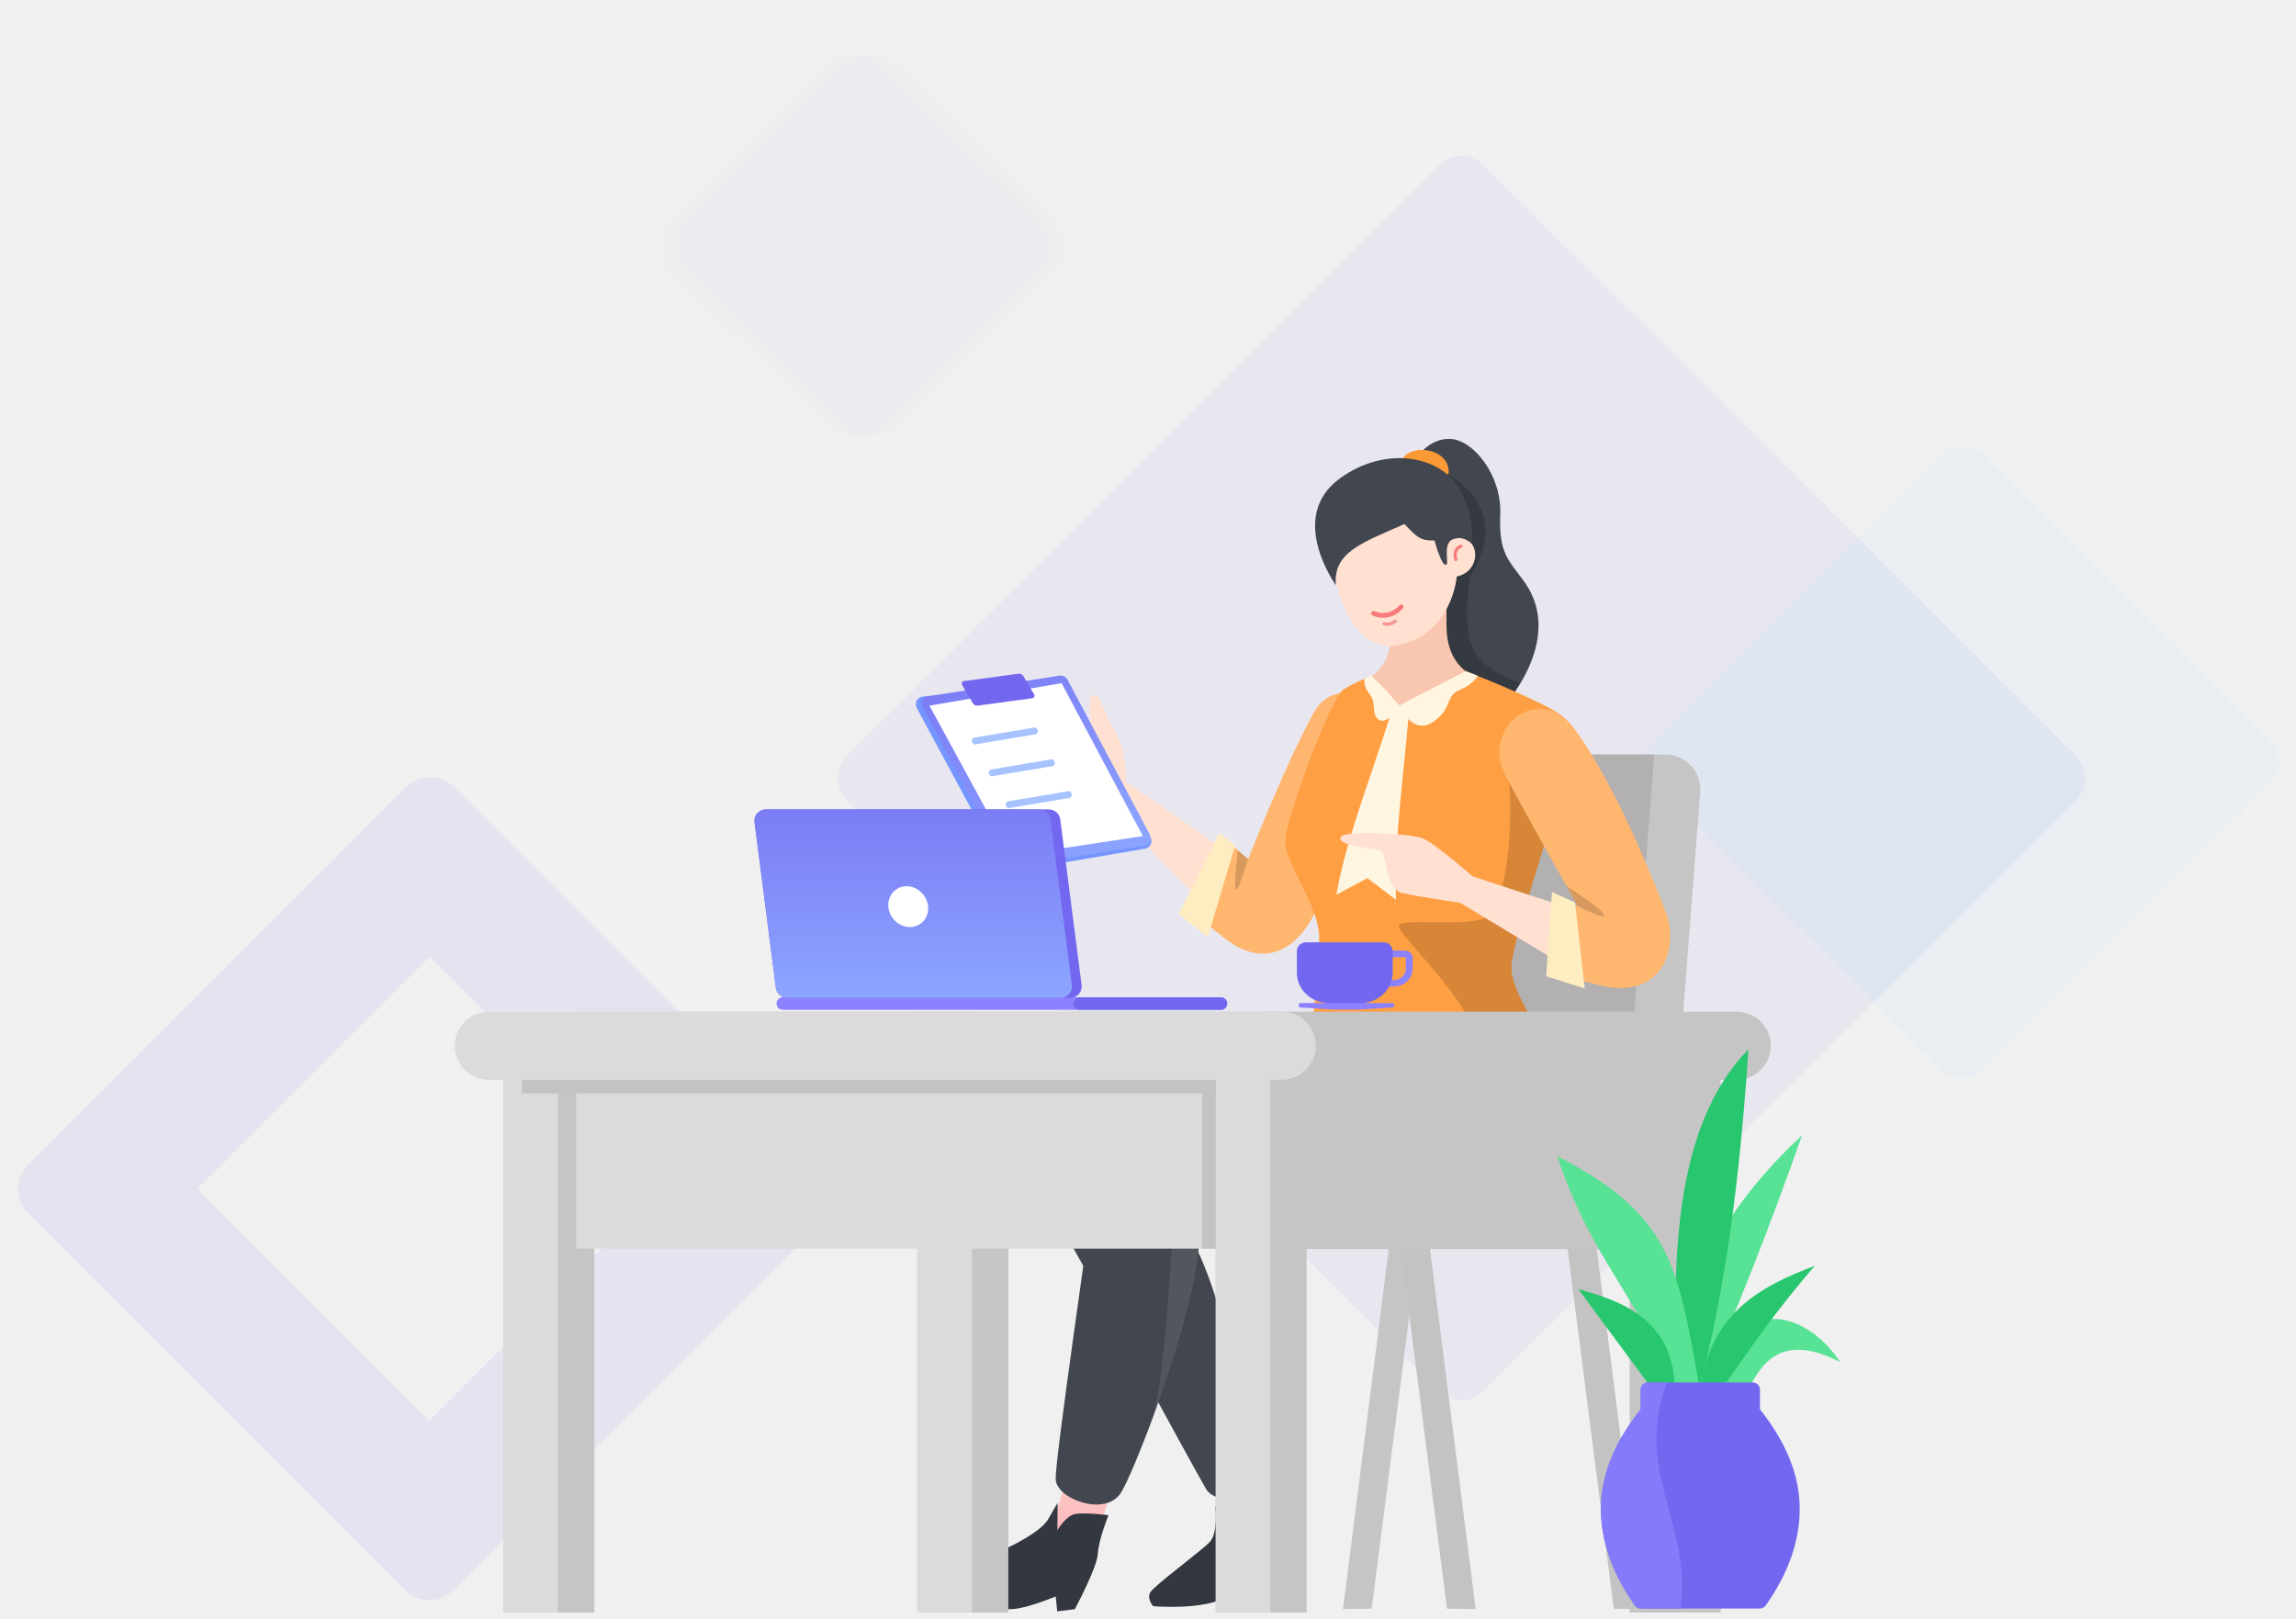
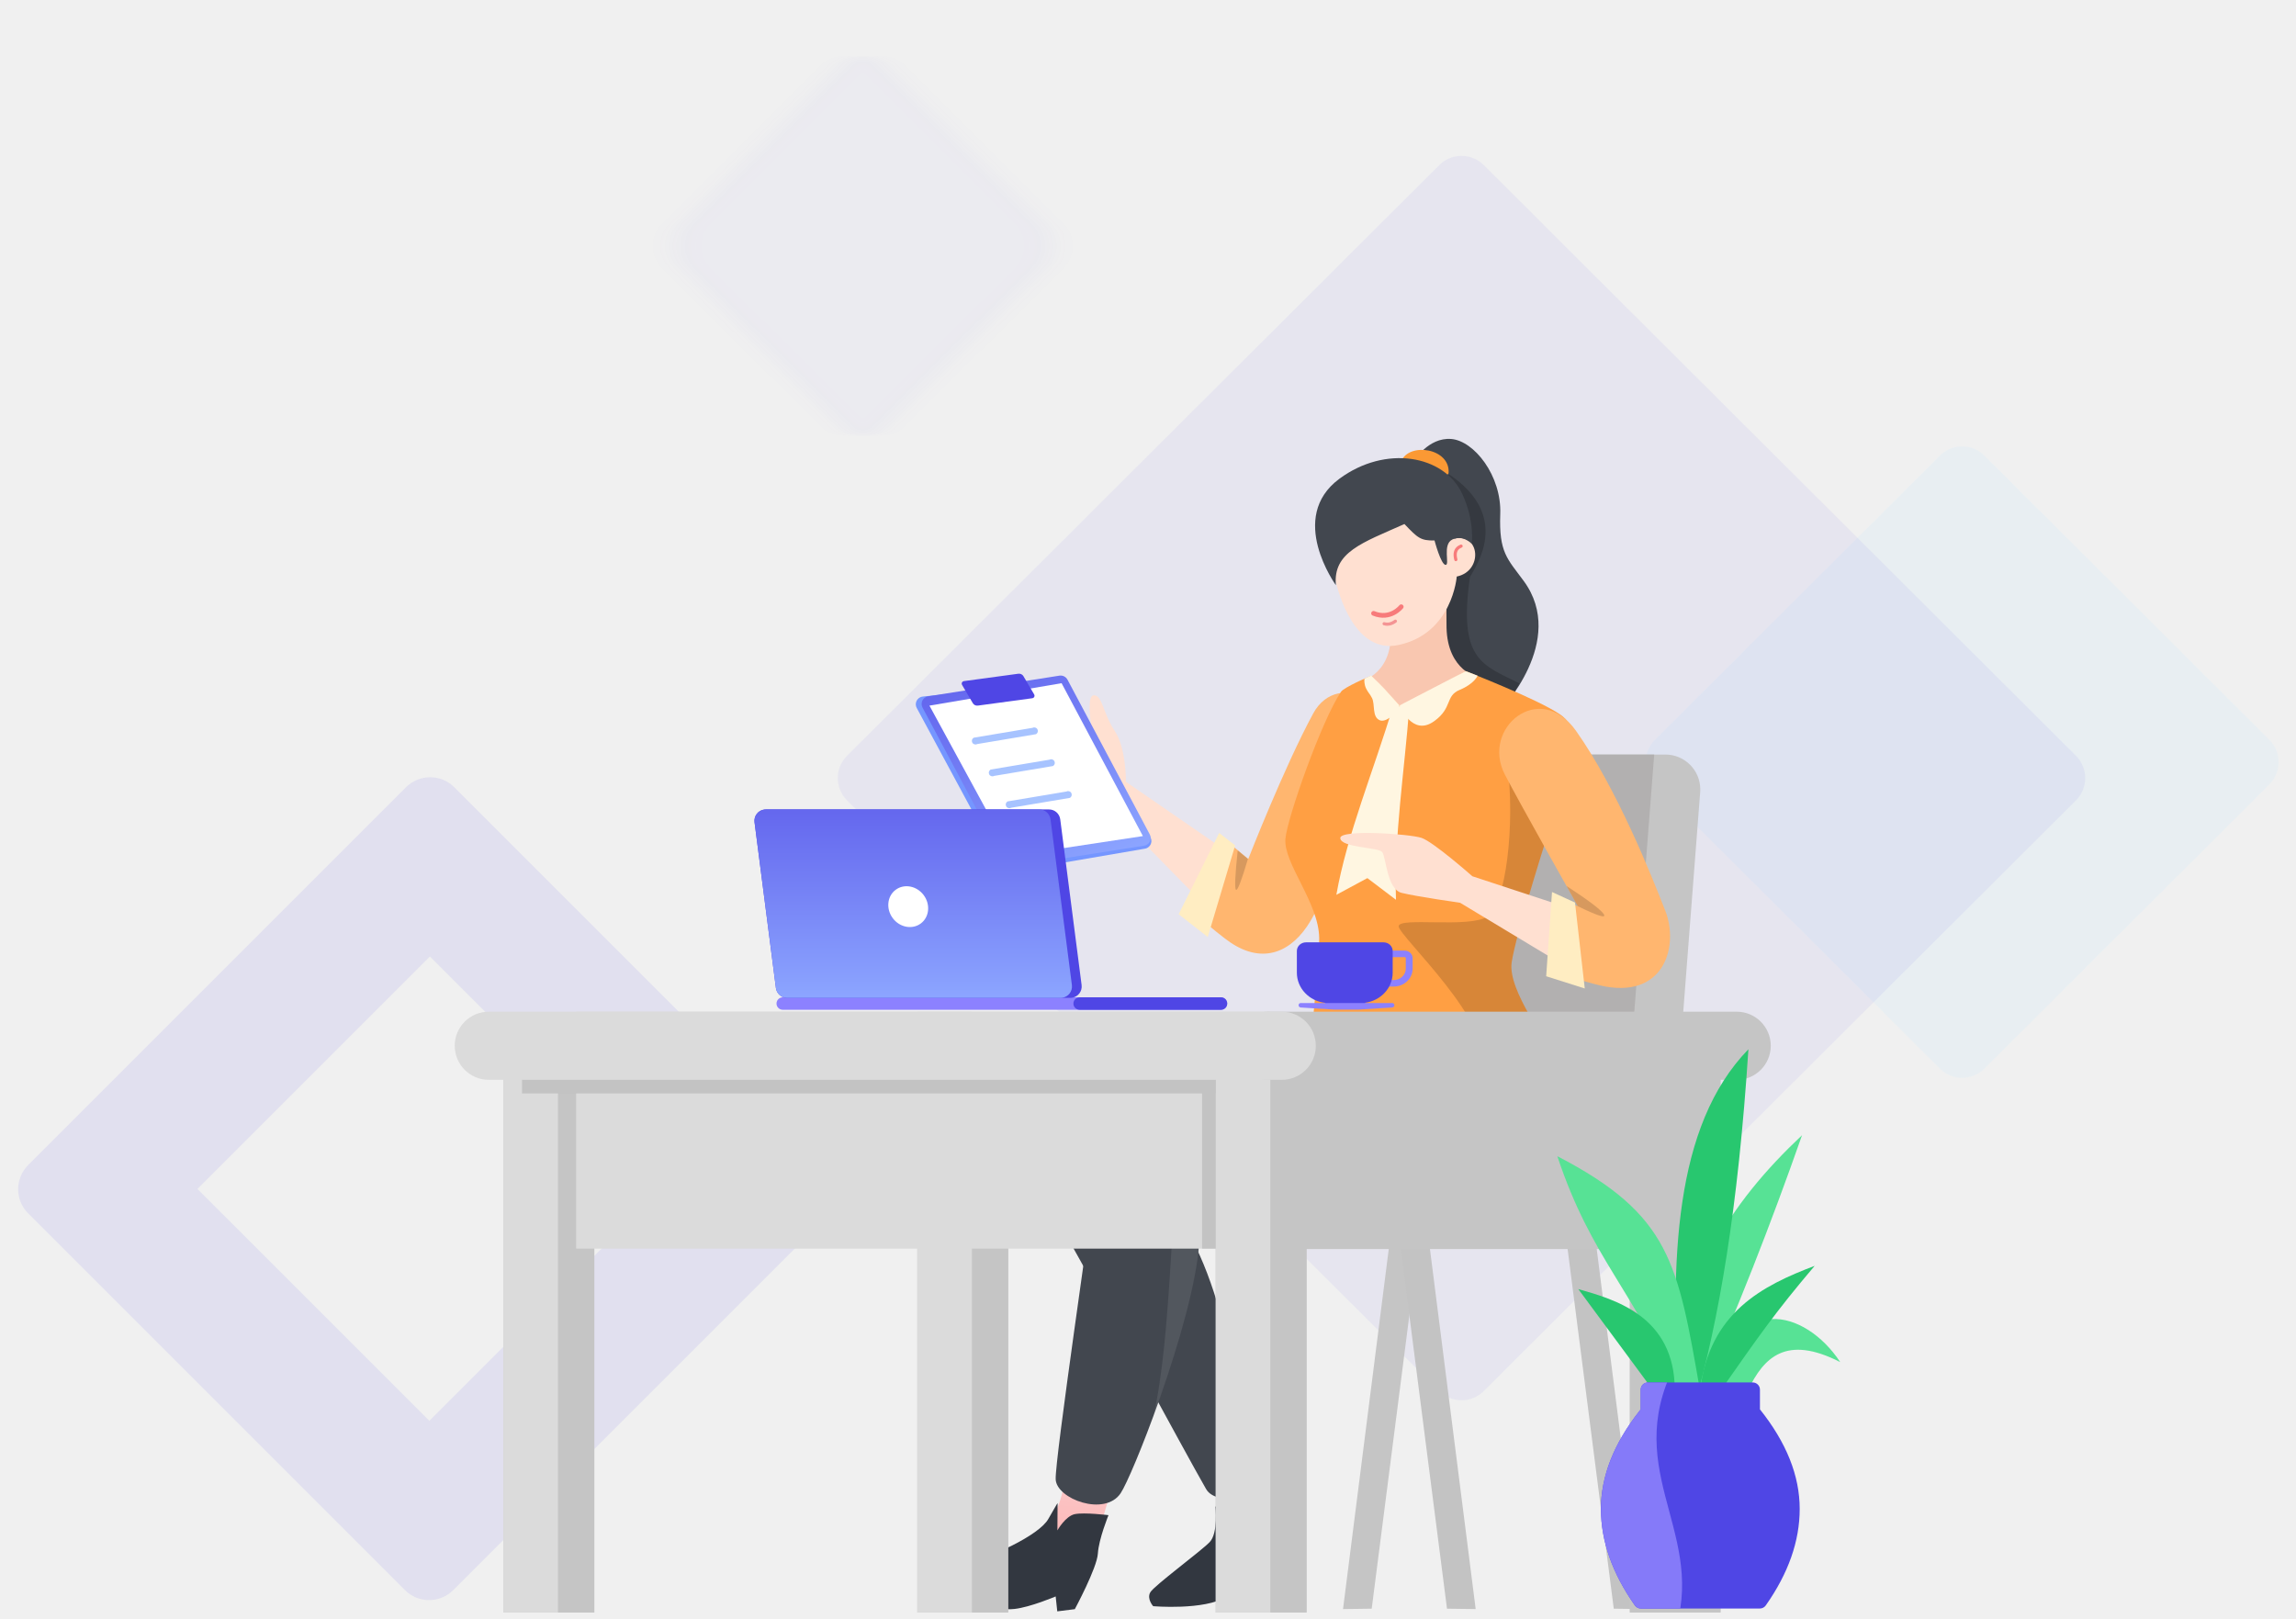
<svg xmlns="http://www.w3.org/2000/svg" xmlns:xlink="http://www.w3.org/1999/xlink" width="729" height="514" viewBox="0 0 729 514">
  <defs>
    <linearGradient id="kpqr7itldb" x1="43.252%" x2="50%" y1="-28.186%" y2="91.05%">
      <stop offset="0%" stop-color="#FDC6C6" />
      <stop offset="100%" stop-color="#FAB2B2" />
    </linearGradient>
    <linearGradient id="q05xt45e8c" x1="42.314%" x2="50%" y1="8.689%" y2="71.69%">
      <stop offset="0%" stop-color="#FDC6C6" />
      <stop offset="100%" stop-color="#FAB2B2" />
    </linearGradient>
    <linearGradient id="l8z1bwfb9d" x1="68.669%" x2="68.669%" y1="-53.107%" y2="100%">
-       <stop offset="0%" stop-color="#7367F0" />
+       <stop offset="0%" stop-color="#4F46E5" />
      <stop offset="100%" stop-color="#8CA5FF" />
    </linearGradient>
    <linearGradient id="r7aafpcz8e" x1="68.669%" x2="68.669%" y1="-53.107%" y2="100%">
-       <stop offset="0%" stop-color="#7367F0" />
+       <stop offset="0%" stop-color="#4F46E5" />
      <stop offset="100%" stop-color="#8CA5FF" />
    </linearGradient>
    <filter id="ukf92uhlha" width="119.7%" height="119.7%" x="-9.8%" y="-9.8%" filterUnits="objectBoundingBox">
      <feGaussianBlur in="SourceGraphic" stdDeviation="3" />
    </filter>
    <path id="808ztuxuif" d="M14.916.122H48.19c1.267 0 2.294 1.02 2.294 2.279v6.267c8.414 10.54 12.621 21.08 12.621 31.62 0 10.215-3.592 20.43-10.777 30.646-.43.61-1.132.973-1.882.973H12.66c-.75 0-1.452-.363-1.881-.973C3.593 60.718 0 50.503 0 40.288 0 29.946 4.05 19.605 12.15 9.264l.471-.596V2.4c0-1.259 1.027-2.28 2.295-2.28z" />
  </defs>
  <g fill="none" fill-rule="evenodd">
    <g>
      <g>
        <g>
          <path fill="#BFE7FF" d="M558.525 155.012l127.818.157c5.513.007 9.98 4.475 9.988 9.988l.157 127.818c.006 5.523-4.465 10.006-9.988 10.013h-.025l-127.818-.157c-5.513-.007-9.98-4.475-9.988-9.988l-.157-127.818c-.006-5.523 4.465-10.006 9.988-10.013h.025z" opacity=".15" transform="translate(-113, -277) translate(113, 290) translate(0.5, 0) translate(622.5, 229) rotate(-45) translate(-622.5, -229)" />
-           <path fill="#7367F0" d="M237.807 19.423l71.218.088c5.514.006 9.981 4.474 9.988 9.987l.088 71.219c.006 5.522-4.465 10.005-9.988 10.012h-.025l-71.218-.088c-5.513-.006-9.98-4.474-9.988-9.987l-.087-71.219c-.007-5.523 4.465-10.005 9.988-10.012h.024z" filter="url(#ukf92uhlha)" opacity=".038" transform="translate(-113, -277) translate(113, 290) translate(0.5, 0) translate(273.4478, 65.07592) rotate(-45) translate(-273.4478, -65.07592)" />
-           <path fill="#7367F0" d="M330.589 91.106l265.6.327c5.513.007 9.981 4.474 9.988 9.987l.326 265.6c.007 5.524-4.465 10.006-9.988 10.013h-.024l-265.6-.326c-5.514-.007-9.981-4.475-9.988-9.988l-.327-265.6c-.006-5.523 4.465-10.006 9.988-10.013h.025z" opacity=".066" transform="translate(-113, -277) translate(113, 290) translate(0.5, 0) translate(463.5398, 234.0697) rotate(-45) translate(-463.5398, -234.0697)" />
-           <path fill="#7367F0" fill-rule="nonzero" d="M220.715 269c6.005 0 10.873 4.856 10.873 10.846v169.198c0 5.99-4.868 10.846-10.873 10.846H51.102c-6.005 0-10.873-4.856-10.873-10.846V279.846c0-5.99 4.868-10.846 10.873-10.846h169.613zm-32.618 43.384H83.72v104.121h104.377V312.384z" opacity=".09" transform="translate(-113, -277) translate(113, 290) translate(0.5, 0) translate(135.9084, 364.445) rotate(-45) translate(-135.9084, -364.445)" />
+           <path fill="#4F46E5" d="M237.807 19.423l71.218.088c5.514.006 9.981 4.474 9.988 9.987l.088 71.219c.006 5.522-4.465 10.005-9.988 10.012h-.025l-71.218-.088c-5.513-.006-9.98-4.474-9.988-9.987l-.087-71.219c-.007-5.523 4.465-10.005 9.988-10.012h.024z" filter="url(#ukf92uhlha)" opacity=".038" transform="translate(-113, -277) translate(113, 290) translate(0.5, 0) translate(273.4478, 65.07592) rotate(-45) translate(-273.4478, -65.07592)" />
+           <path fill="#4F46E5" d="M330.589 91.106l265.6.327c5.513.007 9.981 4.474 9.988 9.987l.326 265.6c.007 5.524-4.465 10.006-9.988 10.013h-.024l-265.6-.326c-5.514-.007-9.981-4.475-9.988-9.988l-.327-265.6c-.006-5.523 4.465-10.006 9.988-10.013h.025z" opacity=".066" transform="translate(-113, -277) translate(113, 290) translate(0.5, 0) translate(463.5398, 234.0697) rotate(-45) translate(-463.5398, -234.0697)" />
+           <path fill="#4F46E5" fill-rule="nonzero" d="M220.715 269c6.005 0 10.873 4.856 10.873 10.846v169.198c0 5.99-4.868 10.846-10.873 10.846H51.102c-6.005 0-10.873-4.856-10.873-10.846V279.846c0-5.99 4.868-10.846 10.873-10.846h169.613zm-32.618 43.384H83.72v104.121h104.377V312.384z" opacity=".09" transform="translate(-113, -277) translate(113, 290) translate(0.5, 0) translate(135.9084, 364.445) rotate(-45) translate(-135.9084, -364.445)" />
        </g>
        <g>
          <g>
            <path fill="#C5C5C5" d="M71.522 134.586L54.153 271.344 63.26 271.224 80.628 135.866z" transform="translate(-113, -277) translate(113, 290) translate(143.5, 122) translate(228.7688, 104.5922)" />
            <path fill="#C3C3C3" d="M87.166 134.586L69.798 271.344 78.904 271.224 96.273 135.866z" transform="translate(-113, -277) translate(113, 290) translate(143.5, 122) translate(228.7688, 104.5922) translate(83.03507, 202.9649) scale(-1, 1) translate(-83.03507, -202.9649)" />
            <path fill="#C3C3C3" d="M140.116 134.586L122.747 271.344 131.854 271.224 149.222 135.866z" transform="translate(-113, -277) translate(113, 290) translate(143.5, 122) translate(228.7688, 104.5922) translate(135.985, 202.9649) scale(-1, 1) translate(-135.985, -202.9649)" />
            <path fill="#C5C5C5" d="M0 144.995v-6.4c0-6.123 4.964-11.087 11.088-11.087h65.797c5.72 0 10.501-4.352 11.039-10.046L98.06 10.046C98.6 4.351 103.381 0 109.101 0h47.4c6.124 0 11.088 4.964 11.088 11.088 0 .284-.01.569-.033.852l-10.324 133.907c-.445 5.776-5.262 10.236-11.055 10.236H11.088C4.964 156.083 0 151.119 0 144.995z" transform="translate(-113, -277) translate(113, 290) translate(143.5, 122) translate(228.7688, 104.5922)" />
            <path fill="#B2B0B0" d="M152.955 0l-10.162 131.442c-.446 5.775-5.263 10.233-11.055 10.233H0v-3.442c0-6.123 4.964-11.088 11.088-11.088h65.587c5.72 0 10.5-4.35 11.04-10.043L97.846 10.043C98.386 4.35 103.167 0 108.886 0h44.069z" transform="translate(-113, -277) translate(113, 290) translate(143.5, 122) translate(228.7688, 104.5922)" />
          </g>
          <g>
            <g>
              <path fill="url(#kpqr7itldb)" d="M93.573 133.787s-7.523 18.04-1.356 22.82c6.176 4.784 18.188 16.61 18.188 16.61l-38.92-8.441 9.608-33.095 12.48 2.106z" transform="translate(-113, -277) translate(113, 290) translate(143.5, 122) translate(268.2937, 188.5) scale(-1, 1) translate(-268.2937, -188.5) translate(149.7937, 0) translate(53.06011, 197.6413)" />
              <path fill="#323740" d="M91.338 145.666s-.956 8.465 1.804 11.354c2.76 2.887 17.704 13.883 18.874 15.969 1.17 2.088-.923 4.39-.923 4.39s-16.14 1.402-23.4-3.009c-5.24-3.186-13.057-8.906-13.057-8.906l-2.07 5.625-5.868-.24s-.777-6.931.615-10.254c1.393-3.325 8.564-20.241 8.564-20.241s2.76 2.479 5.694 3.728c2.933 1.248 6.607 4.668 6.607 4.668l3.16-3.084z" transform="translate(-113, -277) translate(113, 290) translate(143.5, 122) translate(268.2937, 188.5) scale(-1, 1) translate(-268.2937, -188.5) translate(149.7937, 0) translate(53.06011, 197.6413)" />
              <path fill="#42474F" d="M28.463.045c13.085.584 85.914 16.67 99.146 19.404 13.232 2.733 24.418 17.522 14.328 34.647-11.332 19.223-40.572 73.817-47.671 86.124-3.514 6.092-21.24 2.676-17.077-7.548 7.762-19.059 11.367-66.937 31.157-84.395 0 0-66.554 11.568-95.303-1.682C-7.85 36.962-3.124-1.365 28.463.045z" transform="translate(-113, -277) translate(113, 290) translate(143.5, 122) translate(268.2937, 188.5) scale(-1, 1) translate(-268.2937, -188.5) translate(149.7937, 0) translate(53.06011, 197.6413)" />
            </g>
            <g>
              <path fill="#FFE0D1" d="M82.631 28.292s-.148-10.633 3.577-16.19C89.932 6.545 90.08.642 92.898.835c2.82.193.028 13.913.028 13.913s3.577-1.364 6.146-3.09c2.569-1.726 10.36-10.235 12.18-8.727 3.087 2.57-1.885 17.06-4.593 19.958C103.942 25.787 89.1 35.318 89.1 35.318L52.747 72.442l-6.825-18.86 36.71-25.29z" transform="translate(-113, -277) translate(113, 290) translate(143.5, 122) translate(268.2937, 188.5) scale(-1, 1) translate(-268.2937, -188.5) translate(149.7937, 0) translate(90.17256, 84.95714)" />
              <path fill="#FFB66F" d="M2.218 24.785c6.087 14.1 17.232 40 21.827 47.728 5.758 9.678 14.838 13.941 25.47 6.761 1.88-1.27 5.688-4.334 11.42-9.19L50.53 47.217 43.78 52.78S32.358 23.534 23.168 6.593C15.21-8.064-7.047 3.35 2.218 24.785z" transform="translate(-113, -277) translate(113, 290) translate(143.5, 122) translate(268.2937, 188.5) scale(-1, 1) translate(-268.2937, -188.5) translate(149.7937, 0) translate(90.17256, 84.95714)" />
              <path fill="#000" fill-opacity=".16" d="M43.9 52.794c2.045 6.929 3.307 10.193 3.785 9.791.478-.4.295-4.57-.548-12.507l-3.238 2.716z" transform="translate(-113, -277) translate(113, 290) translate(143.5, 122) translate(268.2937, 188.5) scale(-1, 1) translate(-268.2937, -188.5) translate(149.7937, 0) translate(90.17256, 84.95714)" />
              <path fill="#FFEDC2" d="M47.944 48.482L56.645 77.584 65.887 70.34 53.024 44.541z" transform="translate(-113, -277) translate(113, 290) translate(143.5, 122) translate(268.2937, 188.5) scale(-1, 1) translate(-268.2937, -188.5) translate(149.7937, 0) translate(90.17256, 84.95714)" />
            </g>
            <g>
              <g>
                <path fill="#42474F" d="M28.359 4.77S22.321-1.653 15.347.408C8.374 2.468 2.067 15.102 5.062 26.977c2.98 11.876.741 14.32-2.874 22.324-9.71 21.53 16.049 38.844 16.049 38.844l28.073-5.96-10.028-52.44L28.359 4.77z" transform="translate(-113, -277) translate(113, 290) translate(143.5, 122) translate(268.2937, 188.5) scale(-1, 1) translate(-268.2937, -188.5) translate(149.7937, 0) translate(35.1804, 0) translate(33.16312, 49.21262) rotate(12) translate(-33.16312, -49.21262) translate(9.663122, 4.712621)" />
                <path fill="#000" fill-opacity=".199" d="M18.14 11.452c-16.353 17.123-2.169 29.947.503 33.097C27.826 69.656 20.52 72.6 10.3 80.817l5.495 6.27 15.753-6.576-.506-70.436-12.902 1.377z" transform="translate(-113, -277) translate(113, 290) translate(143.5, 122) translate(268.2937, 188.5) scale(-1, 1) translate(-268.2937, -188.5) translate(149.7937, 0) translate(35.1804, 0) translate(33.16312, 49.21262) rotate(12) translate(-33.16312, -49.21262) translate(9.663122, 4.712621)" />
              </g>
              <path fill="#F9C7B0" d="M25.565 80.199s9.968-2.001 10.264-15.966c.296-13.965-1.346-18.732-1.346-18.732l18.798-.339s.205 15.564.208 21.193c.008 13.688 10.557 15.276 10.557 15.276S61.853 92.458 44.82 93.415c-13.299.748-19.255-13.216-19.255-13.216z" transform="translate(-113, -277) translate(113, 290) translate(143.5, 122) translate(268.2937, 188.5) scale(-1, 1) translate(-268.2937, -188.5) translate(149.7937, 0) translate(35.1804, 0)" />
              <g>
                <path fill="#FB9934" d="M3.768 9.285C1.424 1.55 14.02-3.13 17.72 2.443c0 0 1.814 5.282-1.968 8.298C10.635 14.81 3.768 9.285 3.768 9.285z" transform="translate(-113, -277) translate(113, 290) translate(143.5, 122) translate(268.2937, 188.5) scale(-1, 1) translate(-268.2937, -188.5) translate(149.7937, 0) translate(35.1804, 0) translate(51.64186, 39.99331) rotate(12) translate(-51.64186, -39.99331) translate(26.64186, 9.99331)" />
                <path fill="#FFE0D1" d="M6.346 29.948c-8.386-.324-7.018 11.936 1.693 11.92 0 0 5.06 17.415 22.625 17.415 14.266 0 15.194-20.298 15.324-24.348.139-4.317.157-18.501.157-18.501l-40.126-.019.327 13.533z" transform="translate(-113, -277) translate(113, 290) translate(143.5, 122) translate(268.2937, 188.5) scale(-1, 1) translate(-268.2937, -188.5) translate(149.7937, 0) translate(35.1804, 0) translate(51.64186, 39.99331) rotate(12) translate(-51.64186, -39.99331) translate(26.64186, 9.99331)" />
                <path fill="#42474F" d="M10.746 37.508c1.427-.39 1.814-8.306 1.814-8.306 4.272-.847 5.024-1.81 8.253-7.1 14.338 3.052 24.073 3.984 25.332 14.47 0 0 10.768-24.212-8.1-32.817C21.452-3.805 3.942 3.298.887 16.498c-2.164 9.318.317 16.162.317 16.162s2.173-3.458 5.742-2.594c3.568.863 2.373 7.832 3.8 7.442z" transform="translate(-113, -277) translate(113, 290) translate(143.5, 122) translate(268.2937, 188.5) scale(-1, 1) translate(-268.2937, -188.5) translate(149.7937, 0) translate(35.1804, 0) translate(51.64186, 39.99331) rotate(12) translate(-51.64186, -39.99331) translate(26.64186, 9.99331)" />
                <path stroke="#F77B7B" stroke-linecap="round" stroke-width="1.5" d="M27.278 47.583s4.184 3.538 9.03.225" transform="translate(-113, -277) translate(113, 290) translate(143.5, 122) translate(268.2937, 188.5) scale(-1, 1) translate(-268.2937, -188.5) translate(149.7937, 0) translate(35.1804, 0) translate(51.64186, 39.99331) rotate(12) translate(-51.64186, -39.99331) translate(26.64186, 9.99331)" />
                <path stroke="#F49494" stroke-linecap="round" d="M30.033 51.744c1.322.555 2.576.554 3.673-.082" transform="translate(-113, -277) translate(113, 290) translate(143.5, 122) translate(268.2937, 188.5) scale(-1, 1) translate(-268.2937, -188.5) translate(149.7937, 0) translate(35.1804, 0) translate(51.64186, 39.99331) rotate(12) translate(-51.64186, -39.99331) translate(26.64186, 9.99331) translate(31.8695, 51.90594) rotate(2) translate(-31.8695, -51.90594)" />
                <path stroke="#F77B7B" stroke-linecap="round" d="M6.733 36.748c.526-1.896.292-3.553-1.594-4.31" transform="translate(-113, -277) translate(113, 290) translate(143.5, 122) translate(268.2937, 188.5) scale(-1, 1) translate(-268.2937, -188.5) translate(149.7937, 0) translate(35.1804, 0) translate(51.64186, 39.99331) rotate(12) translate(-51.64186, -39.99331) translate(26.64186, 9.99331) translate(6.058119, 34.59279) rotate(-13) translate(-6.058119, -34.59279)" />
              </g>
            </g>
            <g>
              <path fill="#FF9F43" d="M64.666 1.663c.229-.012 8.267 3.51 9.193 4.869 6.03 8.847 17.102 39.984 17.672 46.739.642 7.792-10.59 20.204-10.727 31.483-.123 11.281 4.804 45.247 2.893 48.42-1.896 3.173-14.358 18.245-16.958 18.306-2.614.062-4.566-7.851-8.526-7.68-3.945.173-12.171 10.664-15.719 10.59-3.532-.078-40.137-23.267-37.34-29.874 2.814-6.607 15.872-23.026 14.542-32.029-1.315-9-11.82-42.228-15.612-53.536-3.776-11.31-6.82-20.318.23-25.184C11.363 8.901 34.299 0 34.299 0l20.535 11.487s8.64-9.767 9.832-9.824z" transform="translate(-113, -277) translate(113, 290) translate(143.5, 122) translate(268.2937, 188.5) scale(-1, 1) translate(-268.2937, -188.5) translate(149.7937, 0) translate(30.63051, 78.10247)" />
              <path fill="#FFF6E1" d="M57.364 11.168c6.16 20.481 14.612 40.662 17.997 59.867l-9.847-5.305-9.082 6.882c.64-19.967-2.711-40.932-4.252-61.444h5.184z" transform="translate(-113, -277) translate(113, 290) translate(143.5, 122) translate(268.2937, 188.5) scale(-1, 1) translate(-268.2937, -188.5) translate(149.7937, 0) translate(30.63051, 78.10247)" />
              <path fill="#000" fill-opacity=".16" d="M21.39 26.894l-.234 1.656c-2.759 20.568.506 45.526 6.165 49.334 5.776 3.887 28.259.072 28.259 3.15 0 3.079-31.07 31.29-25.97 44.775 2.805 7.415 1.866 14.009-2.816 19.783l-1.36-.914c-10.612-7.198-21.878-16.387-20.28-20.162 2.814-6.607 15.872-23.026 14.542-32.029C18.434 83.847 8.702 52.88 4.571 40.41l-1.316-3.953C1.725 31.82.452 27.623.145 24l.949-.616c15.175-9.727 21.94-8.557 20.296 3.51z" transform="translate(-113, -277) translate(113, 290) translate(143.5, 122) translate(268.2937, 188.5) scale(-1, 1) translate(-268.2937, -188.5) translate(149.7937, 0) translate(30.63051, 78.10247)" />
              <path fill="#FFF6E1" d="M30.508 1.45L34.298 0l20.986 10.893s-3.946 10.04-10.933 5.04c-5.99-4.275-3.463-8.038-8.158-9.979-4.68-1.94-5.685-4.504-5.685-4.504z" transform="translate(-113, -277) translate(113, 290) translate(143.5, 122) translate(268.2937, 188.5) scale(-1, 1) translate(-268.2937, -188.5) translate(149.7937, 0) translate(30.63051, 78.10247)" />
              <path fill="#FFF6E1" d="M55.284 10.893c1.522 3.378 4.615 5.353 6.213 4.739 2.64-1.014 1.506-5.053 2.546-7.093.745-1.448 1.227-1.667 1.879-3.026.605-1.246.63-2.743.475-3.156l-2.065-.938c-1.891 1.784-3.277 3.148-4.157 4.094-1.096 1.18-2.727 2.972-4.89 5.38z" transform="translate(-113, -277) translate(113, 290) translate(143.5, 122) translate(268.2937, 188.5) scale(-1, 1) translate(-268.2937, -188.5) translate(149.7937, 0) translate(30.63051, 78.10247)" />
            </g>
            <g>
              <path fill="#FFE0D1" d="M62.81 53.159s12.356-10.92 16.138-12.188c3.782-1.268 25.934-2.79 25.795.074-.16 3.068-12.057 2.891-13.29 4.4-1.233 1.51-1.513 11.826-6.173 12.984-4.65 1.158-18.594 3.155-18.594 3.155L33.335 81.672 31.91 63.318l30.9-10.16z" transform="translate(-113, -277) translate(113, 290) translate(143.5, 122) translate(268.2937, 188.5) scale(-1, 1) translate(-268.2937, -188.5) translate(149.7937, 0) translate(0, 90.08435)" />
              <path fill="#FFB66F" d="M29.941 6.92C16.924 25.267 5.811 53.214 1.545 64.11c-4.266 10.896.037 27.33 18.795 24.104 2.112-.363 5.536-1.273 10.273-2.73l4.483-25.235-5.782 2.425S47.957 29.67 52.51 20.823C60.114 6.047 41.407-9.247 29.94 6.92z" transform="translate(-113, -277) translate(113, 290) translate(143.5, 122) translate(268.2937, 188.5) scale(-1, 1) translate(-268.2937, -188.5) translate(149.7937, 0) translate(0, 90.08435)" />
              <path fill="#000" fill-opacity=".16" d="M29.314 62.674c-6.314 3.08-9.073 3.942-8.28 2.587.795-1.354 4.745-4.356 11.852-9.005l-3.572 6.418z" transform="translate(-113, -277) translate(113, 290) translate(143.5, 122) translate(268.2937, 188.5) scale(-1, 1) translate(-268.2937, -188.5) translate(149.7937, 0) translate(0, 90.08435)" />
              <path fill="#FFEDC2" d="M30.217 61.508L27.12 88.795 39.366 84.908 37.518 58.166z" transform="translate(-113, -277) translate(113, 290) translate(143.5, 122) translate(268.2937, 188.5) scale(-1, 1) translate(-268.2937, -188.5) translate(149.7937, 0) translate(0, 90.08435)" />
            </g>
            <g transform="translate(-113, -277) translate(113, 290) translate(143.5, 122) translate(268.2937, 188.5) scale(-1, 1) translate(-268.2937, -188.5) translate(149.7937, 0) translate(30.1152, 191.9126)">
              <path fill="url(#q05xt45e8c)" d="M161.968 140.125s-.227 17.86 14.51 24.538c14.726 6.677 25.218 6.275 23.883 11.437-1.336 5.162-39.668 4.954-43.247.916-3.052-3.434-9.686-35.413-11.513-32.968l16.367-3.923z" />
              <path fill="#323740" d="M148.223 154.204s3.097 7.585 3.37 12.181c.274 4.598 7.323 17.669 7.323 17.669l5.57.698.509-4.739s8.061 3.431 13.118 3.979c5.057.549 22.402-1.51 25.85-4.374 3.45-2.862 1.708-6.892-8.248-9.348-9.955-2.457-25.423-9.633-28.367-14.828-2.943-5.196-2.96-5.062-2.96-5.062l.058 8.658s-2.548-4.557-5.555-5.165c-3.007-.608-10.668.331-10.668.331z" />
              <path fill="#42474F" d="M11.841.253c-16.506 24.839-14.892 42.806 4.843 53.9 25.28 14.213 103.253-2.434 103.253-2.434s-1.383 11.12 0 21.039c3.612 25.904 20.792 69.061 24.426 74.484 5.027 7.499 20.338 1.844 20.627-4.4.288-6.245-11.543-85.994-13.342-101.202-1.79-15.208-7.44-17.417-23.945-21.575-3.791-.955-48.63-12.083-52.737-11.759-23.53 1.858-44.57-.826-63.125-8.053z" />
              <path fill="#FFF" fill-opacity=".192" d="M29.827 50.013c25.597 2.864 93.363-3.04 96.085-.357 2.598 2.561 2.164 47.127 7.994 72.92-5.742-15.63-11.958-35.397-13.969-49.818-1.383-9.919 0-21.04 0-21.04l-2.647.528c-13.816 2.68-77.864 14.187-100.606 1.908C3.345 46.95-1.816 35.799 1.201 20.699c3.638 17.814 13.18 27.585 28.626 29.314z" opacity=".44" />
              <ellipse cx="162.564" cy="43.682" fill="#FFF" fill-opacity=".192" rx="4.302" ry="7.878" transform="translate(162.5638, 43.6816) rotate(13) translate(-162.5638, -43.6816)" />
              <ellipse cx="142.487" cy="38.669" fill="#FFF" fill-opacity=".192" rx="5.736" ry="8.594" transform="translate(142.487, 38.66896) rotate(-16) translate(-142.487, -38.66896)" />
            </g>
          </g>
          <g>
            <g>
              <path fill="#7596FF" fill-rule="nonzero" d="M3.995 1.475l39.857 16.036c.911.366 1.518 1.239 1.544 2.22l1.46 55.113c.036 1.36-1.038 2.493-2.398 2.529-.284.007-.568-.034-.837-.123L2.636 63.72C1.63 63.39.95 62.453.944 61.396L.611 3.776c-.008-1.362 1.09-2.471 2.45-2.479.32-.002.637.059.934.178z" transform="translate(-113, -277) translate(113, 290) translate(143.5, 122) translate(184.9933, 110.364) rotate(-28) translate(-184.9933, -110.364) translate(160.9933, 70.86401) translate(-0, -0)" />
              <path fill="url(#l8z1bwfb9d)" d="M5.56 2.216L45.43 15.99c.993.343 1.66 1.278 1.66 2.329V73.95c0 1.36-1.103 2.464-2.464 2.464-.274 0-.546-.046-.805-.136L3.951 62.507c-.993-.343-1.66-1.278-1.66-2.33V4.546c0-1.36 1.103-2.464 2.464-2.464.274 0 .546.046.805.135z" transform="translate(-113, -277) translate(113, 290) translate(143.5, 122) translate(184.9933, 110.364) rotate(-28) translate(-184.9933, -110.364) translate(160.9933, 70.86401) translate(-0, -0)" />
              <path fill="#FFF" fill-rule="nonzero" d="M4.521 5.018L44.912 18.427 44.912 73.408 5.071 59.393z" transform="translate(-113, -277) translate(113, 290) translate(143.5, 122) translate(184.9933, 110.364) rotate(-28) translate(-184.9933, -110.364) translate(160.9933, 70.86401) translate(-0, -0)" />
-               <path fill="#7367F0" fill-rule="nonzero" d="M17.83 3.276l16.386 6.056c.605.223 1.016.787 1.044 1.431l.292 6.732c.02.441-.323.815-.765.834-.106.004-.212-.012-.312-.049L18.09 12.224c-.605-.223-1.016-.787-1.044-1.431l-.292-6.732c-.02-.441.323-.815.765-.834.106-.005.212.012.312.049z" transform="translate(-113, -277) translate(113, 290) translate(143.5, 122) translate(184.9933, 110.364) rotate(-28) translate(-184.9933, -110.364) translate(160.9933, 70.86401) translate(-0, -0)" />
+               <path fill="#4F46E5" fill-rule="nonzero" d="M17.83 3.276l16.386 6.056c.605.223 1.016.787 1.044 1.431l.292 6.732c.02.441-.323.815-.765.834-.106.004-.212-.012-.312-.049L18.09 12.224c-.605-.223-1.016-.787-1.044-1.431l-.292-6.732c-.02-.441.323-.815.765-.834.106-.005.212.012.312.049z" transform="translate(-113, -277) translate(113, 290) translate(143.5, 122) translate(184.9933, 110.364) rotate(-28) translate(-184.9933, -110.364) translate(160.9933, 70.86401) translate(-0, -0)" />
              <path fill="#A7C3FF" d="M30.126 26.615c.633 0 1.145.513 1.145 1.145 0 .588-.442 1.072-1.012 1.138l-.133.008-17.959-6c-.633 0-1.145-.513-1.145-1.145 0-.588.442-1.072 1.012-1.138l.133-.008 17.959 6zM30.126 38.07c.633 0 1.145.512 1.145 1.145 0 .587-.442 1.071-1.012 1.137l-.133.008-17.959-6c-.633 0-1.145-.512-1.145-1.145 0-.587.442-1.071 1.012-1.138l.133-.007 17.959 6zM30.126 49.524c.633 0 1.145.513 1.145 1.145 0 .588-.442 1.072-1.012 1.138l-.133.008-17.959-6c-.633 0-1.145-.513-1.145-1.145 0-.588.442-1.072 1.012-1.138l.133-.008 17.959 6z" transform="translate(-113, -277) translate(113, 290) translate(143.5, 122) translate(184.9933, 110.364) rotate(-28) translate(-184.9933, -110.364) translate(160.9933, 70.86401) translate(-0, -0)" />
            </g>
          </g>
          <g>
            <g>
              <path fill="#C5C5C5" d="M131.436 7.212L160.326 7.212 160.326 190.791 131.436 190.791z" transform="translate(-113, -277) translate(113, 290) translate(143.5, 122) translate(0, 186.2476) translate(16.32273, 0)" />
              <path fill="#DBDBDB" d="M131.436 0L148.77 0 148.77 190.791 131.436 190.791z" transform="translate(-113, -277) translate(113, 290) translate(143.5, 122) translate(0, 186.2476) translate(16.32273, 0)" />
              <path fill="#C5C5C5" d="M0 7.212L143.003 7.212 143.003 62.273 28.89 62.273 28.89 190.791 0 190.791z" transform="translate(-113, -277) translate(113, 290) translate(143.5, 122) translate(0, 186.2476) translate(16.32273, 0)" />
              <path fill="#DBDBDB" d="M0 7.212L17.334 7.212 17.334 190.791 0 190.791z" transform="translate(-113, -277) translate(113, 290) translate(143.5, 122) translate(0, 186.2476) translate(16.32273, 0)" />
            </g>
            <g>
              <path fill="#C5C5C5" d="M373.942 7.212L402.831 7.212 402.831 190.791 373.942 190.791z" transform="translate(-113, -277) translate(113, 290) translate(143.5, 122) translate(0, 186.2476)" />
              <path fill="#C5C5C5" d="M242.506 7.212L385.509 7.212 385.509 75.37 271.395 75.37 271.395 190.791 242.506 190.791z" transform="translate(-113, -277) translate(113, 290) translate(143.5, 122) translate(0, 186.2476)" />
              <path fill="#DBDBDB" d="M39.423 0L259.672 0 259.672 75.236 39.423 75.236z" transform="translate(-113, -277) translate(113, 290) translate(143.5, 122) translate(0, 186.2476)" />
              <path fill="#C3C3C3" d="M238.172 7.212L255.506 7.212 255.506 75.236 238.172 75.236z" transform="translate(-113, -277) translate(113, 290) translate(143.5, 122) translate(0, 186.2476)" />
              <path fill="#DBDBDB" d="M242.506 7.212L259.839 7.212 259.839 190.791 242.506 190.791z" transform="translate(-113, -277) translate(113, 290) translate(143.5, 122) translate(0, 186.2476)" />
              <path fill="#C5C5C5" d="M259.17 0h148.744c5.975 0 10.818 4.844 10.818 10.818 0 5.975-4.843 10.819-10.818 10.819H259.17c-5.975 0-10.819-4.844-10.819-10.819C248.352 4.844 253.196 0 259.171 0z" transform="translate(-113, -277) translate(113, 290) translate(143.5, 122) translate(0, 186.2476)" />
              <path fill="#C3C3C3" d="M22.257 4.327L242.506 4.327 242.506 25.964 22.257 25.964z" transform="translate(-113, -277) translate(113, 290) translate(143.5, 122) translate(0, 186.2476)" />
              <path fill="#DBDBDB" d="M11.697 0h251.769c5.975 0 10.818 4.844 10.818 10.818 0 5.975-4.843 10.819-10.818 10.819H11.696C5.723 21.637.88 16.793.88 10.818.879 4.844 5.722 0 11.697 0z" transform="translate(-113, -277) translate(113, 290) translate(143.5, 122) translate(0, 186.2476)" />
            </g>
          </g>
          <g>
            <path fill="#8C81FF" d="M9.786 2.625h-7.25C1.135 2.625 0 3.704 0 5.034v3.299c0 3.152 2.69 5.707 6.008 5.707h3.778c.6 0 1.086-.462 1.086-1.032 0-.57-.486-1.032-1.086-1.032H6.008c-2.118 0-3.835-1.631-3.835-3.643v-3.3c0-.19.162-.343.362-.343h7.25c.6 0 1.087-.462 1.087-1.032 0-.57-.486-1.033-1.086-1.033z" transform="translate(-113, -277) translate(113, 290) translate(143.5, 122) translate(286.525, 175.2282) scale(-1, 1) translate(-286.525, -175.2282) translate(268.025, 164.2282)" />
-             <path fill="#7367F0" d="M33.862 0c1.6 0 2.898 1.232 2.898 2.752v6.881c0 4.955-3.938 9.036-9.002 9.574l-.001 1.436H15.073v-1.468c-4.937-.649-8.738-4.674-8.738-9.542v-6.88C6.335 1.232 7.632 0 9.232 0h24.63z" transform="translate(-113, -277) translate(113, 290) translate(143.5, 122) translate(286.525, 175.2282) scale(-1, 1) translate(-286.525, -175.2282) translate(268.025, 164.2282)" />
+             <path fill="#4F46E5" d="M33.862 0c1.6 0 2.898 1.232 2.898 2.752v6.881c0 4.955-3.938 9.036-9.002 9.574l-.001 1.436H15.073v-1.468c-4.937-.649-8.738-4.674-8.738-9.542v-6.88C6.335 1.232 7.632 0 9.232 0h24.63z" transform="translate(-113, -277) translate(113, 290) translate(143.5, 122) translate(286.525, 175.2282) scale(-1, 1) translate(-286.525, -175.2282) translate(268.025, 164.2282)" />
            <path fill="#8C81FF" d="M6.483 19.267h29.049c.38 0 .688.308.688.688 0 .387-.3.707-.687.732l-10.68.674h-7.606l-10.765-.675c-.386-.024-.687-.344-.687-.73 0-.38.308-.689.688-.689z" transform="translate(-113, -277) translate(113, 290) translate(143.5, 122) translate(286.525, 175.2282) scale(-1, 1) translate(-286.525, -175.2282) translate(268.025, 164.2282)" />
          </g>
          <g transform="translate(-113, -277) translate(113, 290) translate(143.5, 122) translate(95.55, 122.0243)">
            <path fill="#8C81FF" d="M9.474 59.662h139.152c1.091 0 1.976.884 1.976 1.976 0 1.09-.885 1.975-1.976 1.975H9.474c-1.09 0-1.975-.884-1.975-1.975 0-1.092.884-1.976 1.975-1.976z" />
-             <path fill="#7367F0" d="M103.742 59.662h44.884c1.091 0 1.976.884 1.976 1.976 0 1.09-.885 1.975-1.976 1.975h-44.884c-1.091 0-1.976-.884-1.976-1.975 0-1.092.885-1.976 1.976-1.976zM4.094 0h89.922c1.81 0 3.339 1.344 3.57 3.14l6.785 52.632c.254 1.972-1.139 3.776-3.11 4.03-.153.02-.307.03-.46.03H10.878c-1.81 0-3.34-1.344-3.57-3.14L.522 4.06C.27 2.088 1.662.284 3.633.03c.153-.02.307-.03.46-.03z" />
+             <path fill="#4F46E5" d="M103.742 59.662h44.884c1.091 0 1.976.884 1.976 1.976 0 1.09-.885 1.975-1.976 1.975h-44.884c-1.091 0-1.976-.884-1.976-1.975 0-1.092.885-1.976 1.976-1.976zM4.094 0h89.922c1.81 0 3.339 1.344 3.57 3.14l6.785 52.632c.254 1.972-1.139 3.776-3.11 4.03-.153.02-.307.03-.46.03H10.878c-1.81 0-3.34-1.344-3.57-3.14L.522 4.06C.27 2.088 1.662.284 3.633.03c.153-.02.307-.03.46-.03z" />
            <path fill="url(#r7aafpcz8e)" d="M4.094 0H90.93c1.81 0 3.34 1.344 3.57 3.14l6.786 52.632c.254 1.972-1.139 3.776-3.11 4.03-.153.02-.307.03-.46.03H10.878c-1.81 0-3.34-1.344-3.57-3.14L.522 4.06C.27 2.088 1.662.284 3.633.03c.153-.02.307-.03.46-.03z" />
            <ellipse cx="49.32" cy="30.868" fill="#FFF" rx="6.125" ry="6.672" transform="translate(49.31982, 30.86813) rotate(-37) translate(-49.31982, -30.86813)" />
          </g>
          <g>
            <g>
              <path fill="#57E295" d="M44.98 110.267C56.922 83.297 67.771 55.6 77.703 27.29c-22.877 21.526-40.667 47.75-38.134 82.978h5.411z" transform="translate(-113, -277) translate(113, 290) translate(143.5, 122) translate(350.9625, 198.1748)" />
              <path fill="#28C76F" d="M38.615 113.083C35.79 67.097 36.986 24.388 60.675 0c-3.267 50.491-9.38 86.06-17.12 113.083h-4.94z" transform="translate(-113, -277) translate(113, 290) translate(143.5, 122) translate(350.9625, 198.1748)" />
              <path fill="#57E295" d="M37.528 108.295C24.293 76.159 10.993 66.947 0 33.96c35.979 18.625 38.234 34.004 45.296 74.335h-7.768z" transform="translate(-113, -277) translate(113, 290) translate(143.5, 122) translate(350.9625, 198.1748)" />
              <path fill="#28C76F" d="M30.405 108.295L6.662 76.159c11.467 3.263 30.633 8.547 30.633 32.136h-6.89z" transform="translate(-113, -277) translate(113, 290) translate(143.5, 122) translate(350.9625, 198.1748)" />
              <path fill="#57E295" d="M52.612 108.295h7.92c5.034-10.493 12.127-17.716 29.287-8.96-11.248-17.104-34.327-22.28-37.207 8.96z" transform="translate(-113, -277) translate(113, 290) translate(143.5, 122) translate(350.9625, 198.1748)" />
              <path fill="#28C76F" d="M45.326 108.295h6.587C64 91.036 69.199 83.516 81.709 68.778c-16.48 6.243-33.397 14.738-36.383 39.517z" transform="translate(-113, -277) translate(113, 290) translate(143.5, 122) translate(350.9625, 198.1748)" />
            </g>
            <g transform="translate(-113, -277) translate(113, 290) translate(143.5, 122) translate(350.9625, 198.1748) translate(13.85192, 105.6817)">
              <mask id="4keo37tmjg" fill="#fff">
                <use xlink:href="#808ztuxuif" />
              </mask>
-               <use fill="#7367F0" xlink:href="#808ztuxuif" />
+               <use fill="#4F46E5" xlink:href="#808ztuxuif" />
              <path fill="#857AF9" d="M-8.032-1.852H21.8c-14.282 33.016 13.89 52.568 0 85.46H-8.032v-85.46z" mask="url(#4keo37tmjg)" />
            </g>
          </g>
        </g>
      </g>
    </g>
  </g>
</svg>
